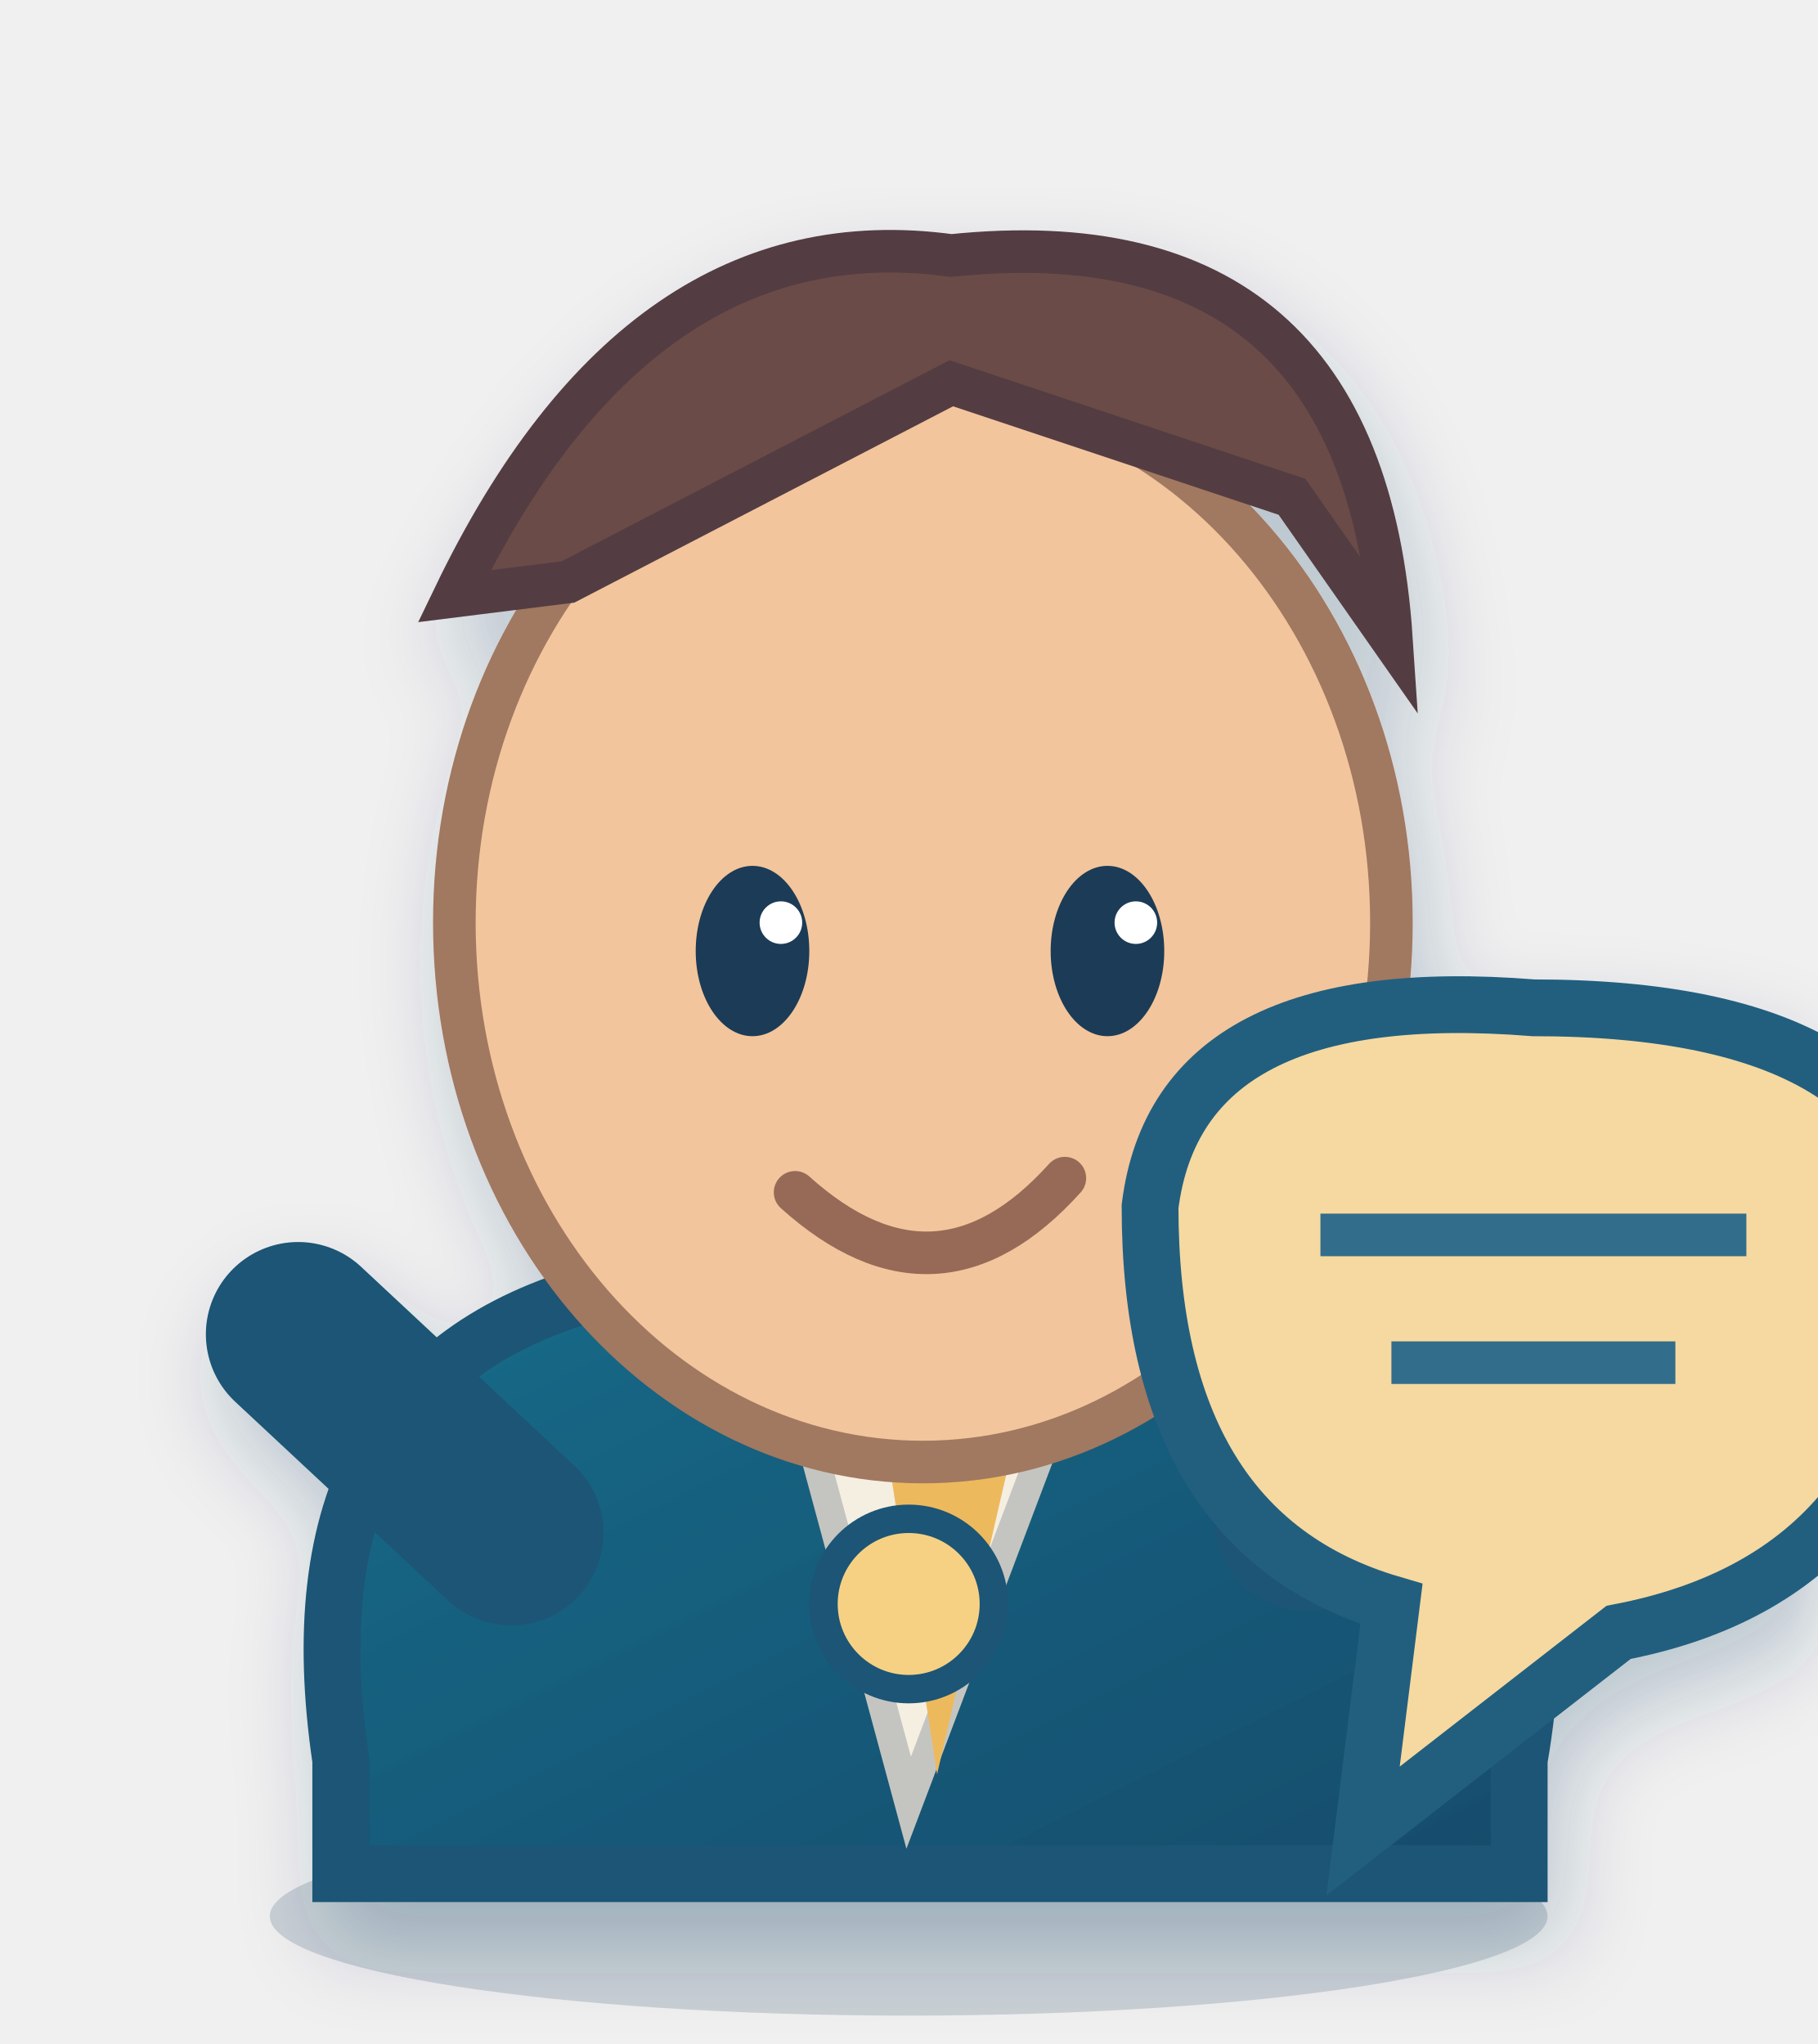
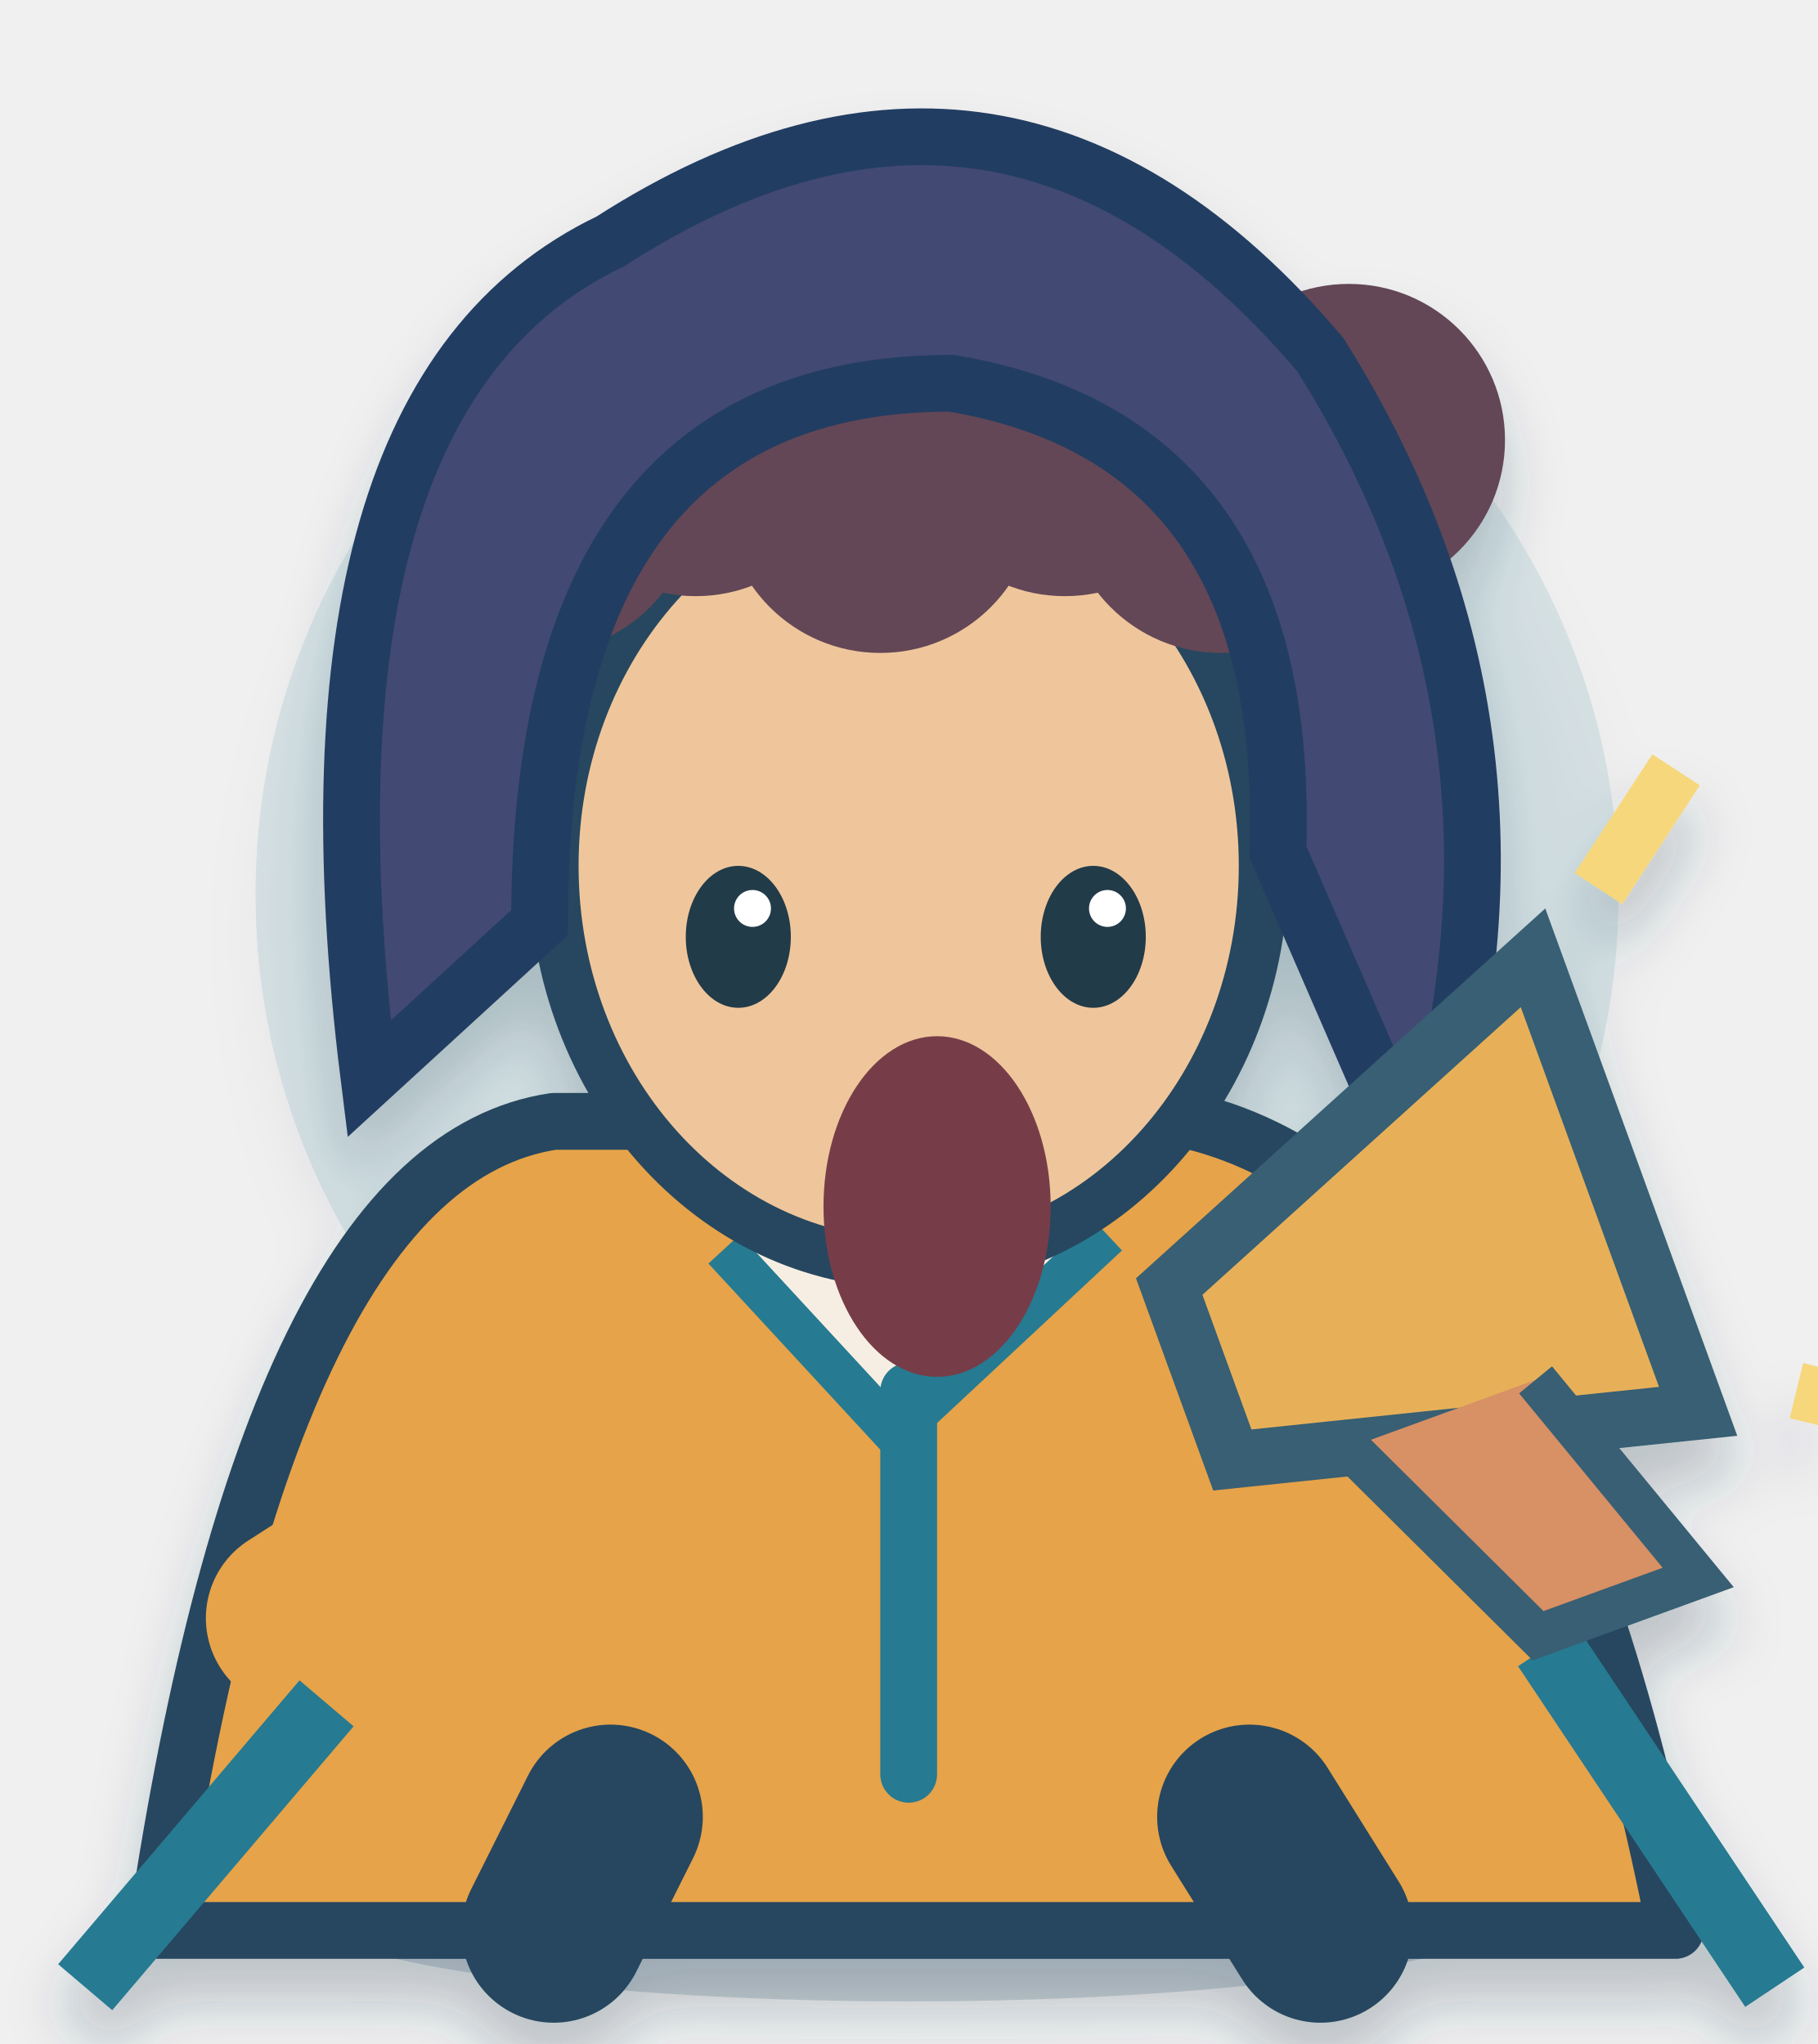
- <svg xmlns="http://www.w3.org/2000/svg" viewBox="0 0 128 144" role="img" aria-label="Оригінальний мультяшний персонаж">
+ <svg xmlns="http://www.w3.org/2000/svg" viewBox="0 0 128 144" role="img" aria-labelledby="title-whistleblower">
  <defs>
-     <linearGradient id="coat" x1="0" x2="1" y1="0" y2="1">
-       <stop stop-color="#176b89" />
-       <stop offset="1" stop-color="#154c6c" />
-     </linearGradient>
-     <linearGradient id="paper" x1="0" x2="1" y1="0" y2="1">
-       <stop stop-color="#fff9eb" />
-       <stop offset="1" stop-color="#eadac0" />
-     </linearGradient>
-     <filter id="ds" x="-35%" width="170%" y="-35%" height="170%">
-       <feDropShadow dx="1" dy="3" stdDeviation="3" flood-color="#133e5d" flood-opacity=".22" />
+     <filter id="shadow" x="-25%" y="-25%" width="150%" height="150%">
+       <feDropShadow dx="0" dy="3" stdDeviation="2" flood-color="#163950" flood-opacity=".25" />
    </filter>
  </defs>
-   <ellipse cx="64" cy="135" rx="45" ry="7" fill="#173f5a" opacity=".18" />
-   <g filter="url(#ds)">
-     <path d="M24 124Q20 97 42 91L86 90Q112 95 107 124V132H24Z" fill="url(#coat)" stroke="#1d5474" stroke-width="4" />
-     <path d="M54 90L64 127 78 90" fill="#f5efe2" stroke="#c4c5c0" stroke-width="2" />
-     <path d="M62 99L66 125 72 99" fill="#edb95d" />
-     <path d="M36 108 21 94" stroke="#1d5474" stroke-width="13" stroke-linecap="round" />
-     <path d="M92 107 112 90" stroke="#1d5474" stroke-width="13" stroke-linecap="round" />
-     <circle cx="64" cy="113" r="6" fill="#f6d184" stroke="#1d5474" stroke-width="2" />
-     <ellipse cx="65" cy="65" rx="33" ry="38" fill="#f2c59c" stroke="#a17860" stroke-width="3" />
-     <path d="M32 42Q45 15 67 18 96 15 98 45L91 35 67 27 40 41Z" fill="#6b4c46" stroke="#523c42" stroke-width="3" />
-     <ellipse cx="53" cy="67" rx="4" ry="6" fill="#1a3a56" />
-     <ellipse cx="78" cy="67" rx="4" ry="6" fill="#1a3a56" />
-     <circle cx="55" cy="65" r="1.5" fill="#fff" />
-     <circle cx="80" cy="65" r="1.5" fill="#fff" />
-     <path d="M56 84Q66 93 75 83" fill="none" stroke="#966a56" stroke-width="3" stroke-linecap="round" />
-     <g transform="translate(108 103)">
-       <path d="M-27-18Q-25-34 0-32 27-32 28-15 27 8 6 12L-12 26 -10 10Q-27 5 -27-18Z" fill="#f5d9a0" stroke="#215e7f" stroke-width="4" />
-       <path d="M-15-16H15 M-10-7H10" stroke="#326d8b" stroke-width="3" />
+   <g filter="url(#shadow)">
+     <ellipse cx="64" cy="134" rx="44" ry="7" fill="#0d3e58" opacity=".18" />
+     <circle cx="66" cy="63" r="48" fill="#257a91" opacity=".13" />
+     <path d="M11 136Q19 82 39 79L84 79Q108 85 118 136Z" fill="#e6a34a" stroke="#26465f" stroke-width="4" stroke-linejoin="round" />
+     <path d="M35 105L21 114M96 104L110 91" stroke="#e6a34a" stroke-width="13" stroke-linecap="round" />
+     <path d="M43 128L39 136M88 128L93 136" stroke="#26465f" stroke-width="13" stroke-linecap="round" />
+     <path d="M51 88L63 101 78 87" fill="#f7eee3" stroke="#257a91" stroke-width="3" />
+     <path d="M64 98V125" stroke="#257a91" stroke-width="4" stroke-linecap="round" />
+     <ellipse cx="64" cy="61" rx="25" ry="28" fill="#efc69b" stroke="#26465f" stroke-width="3.5" />
+     <g fill="#644756">
+       <circle cx="38" cy="35" r="11" />
+       <circle cx="49" cy="31" r="11" />
+       <circle cx="62" cy="35" r="11" />
+       <circle cx="75" cy="31" r="11" />
+       <circle cx="86" cy="35" r="11" />
+       <circle cx="95" cy="31" r="11" />
+     </g>
+     <ellipse cx="52" cy="66" rx="3.7" ry="5" fill="#223a4a" />
+     <ellipse cx="77" cy="66" rx="3.7" ry="5" fill="#223a4a" />
+     <circle cx="53" cy="64" r="1.3" fill="#fff" />
+     <circle cx="78" cy="64" r="1.3" fill="#fff" />
+     <ellipse cx="66" cy="85" rx="8" ry="12" fill="#763e49" />
+     <path d="M23 120L6 140M109 116L125 140" stroke="#257a91" stroke-width="5" />
+     <path d="M26 76Q20 28 43 17Q71 -1 93 25Q110 52 100 83L90 60Q91 31 67 27Q38 27 38 65Z" fill="#424a72" stroke="#233d62" stroke-width="4" />
+     <g transform="translate(102 92) rotate(-20)">
+       <path d="M-18-8L14-21V13L-18 5Z" fill="#e7b059" stroke="#385f73" stroke-width="4" />
+       <path d="M-10 7L-2 24H10L4 7" fill="#d89065" stroke="#385f73" stroke-width="3" />
+       <path d="M20-24L28-30M21 14L30 20" stroke="#f6d77c" stroke-width="4" />
    </g>
  </g>
</svg>
